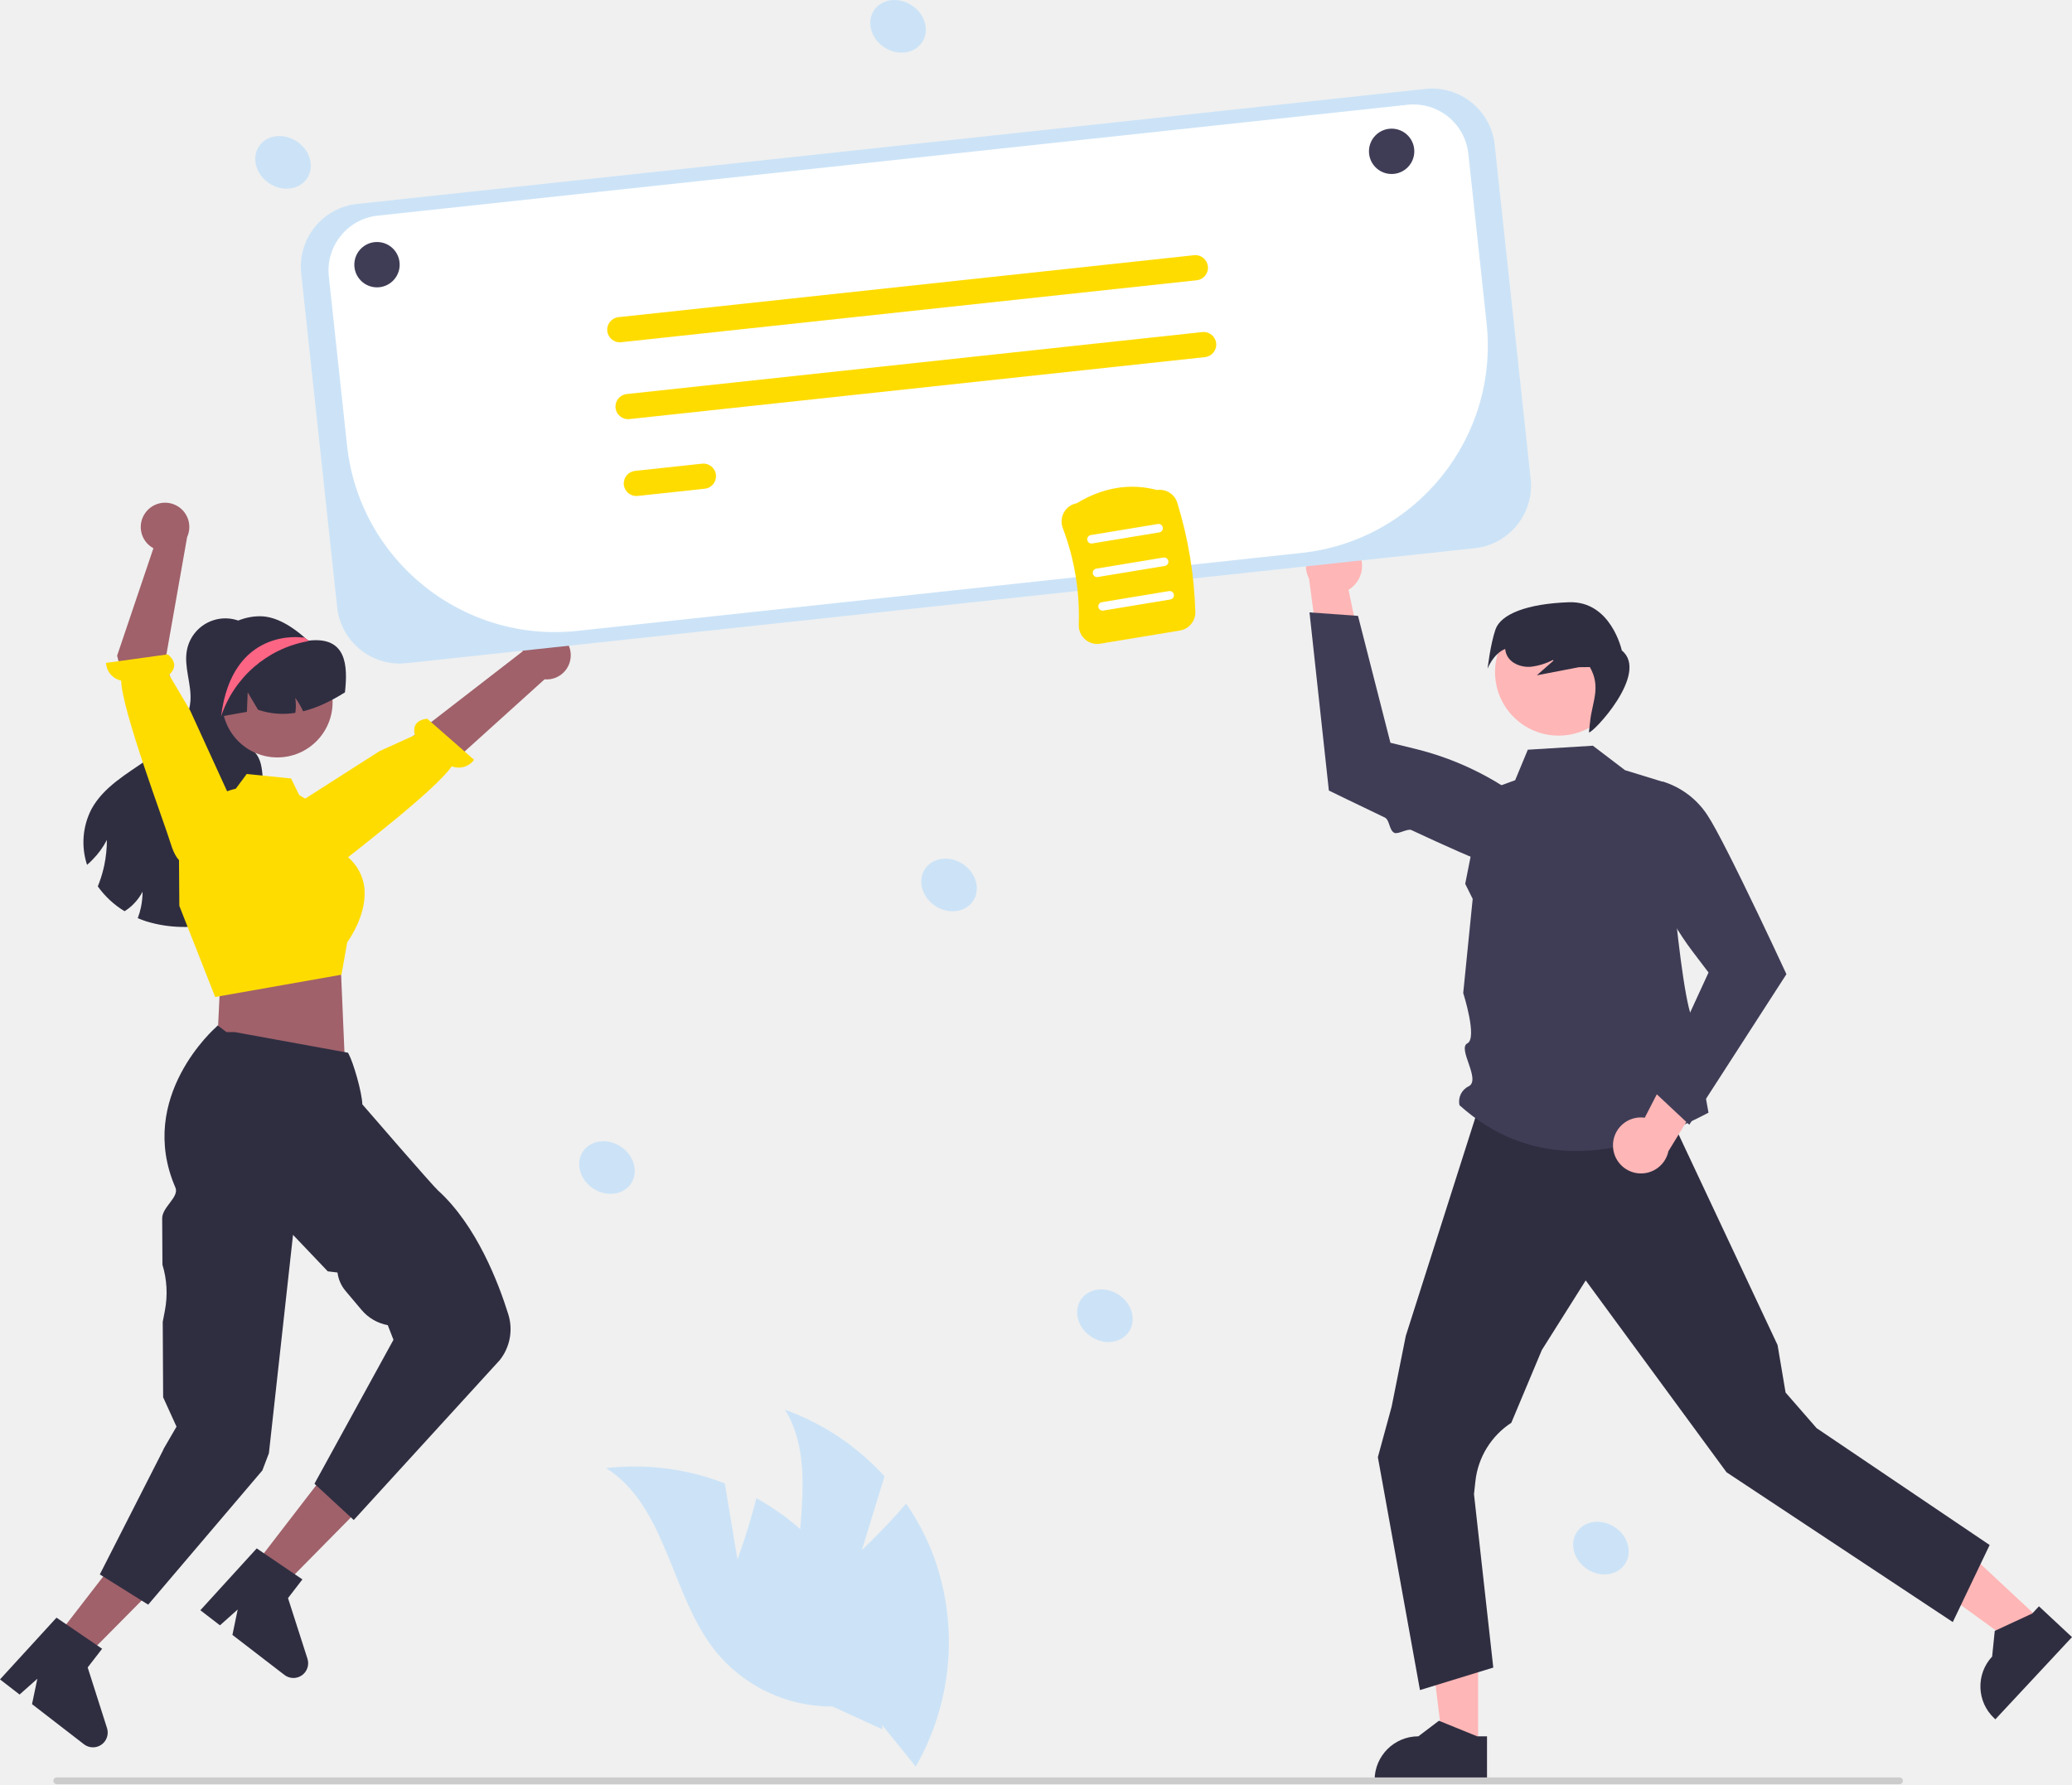
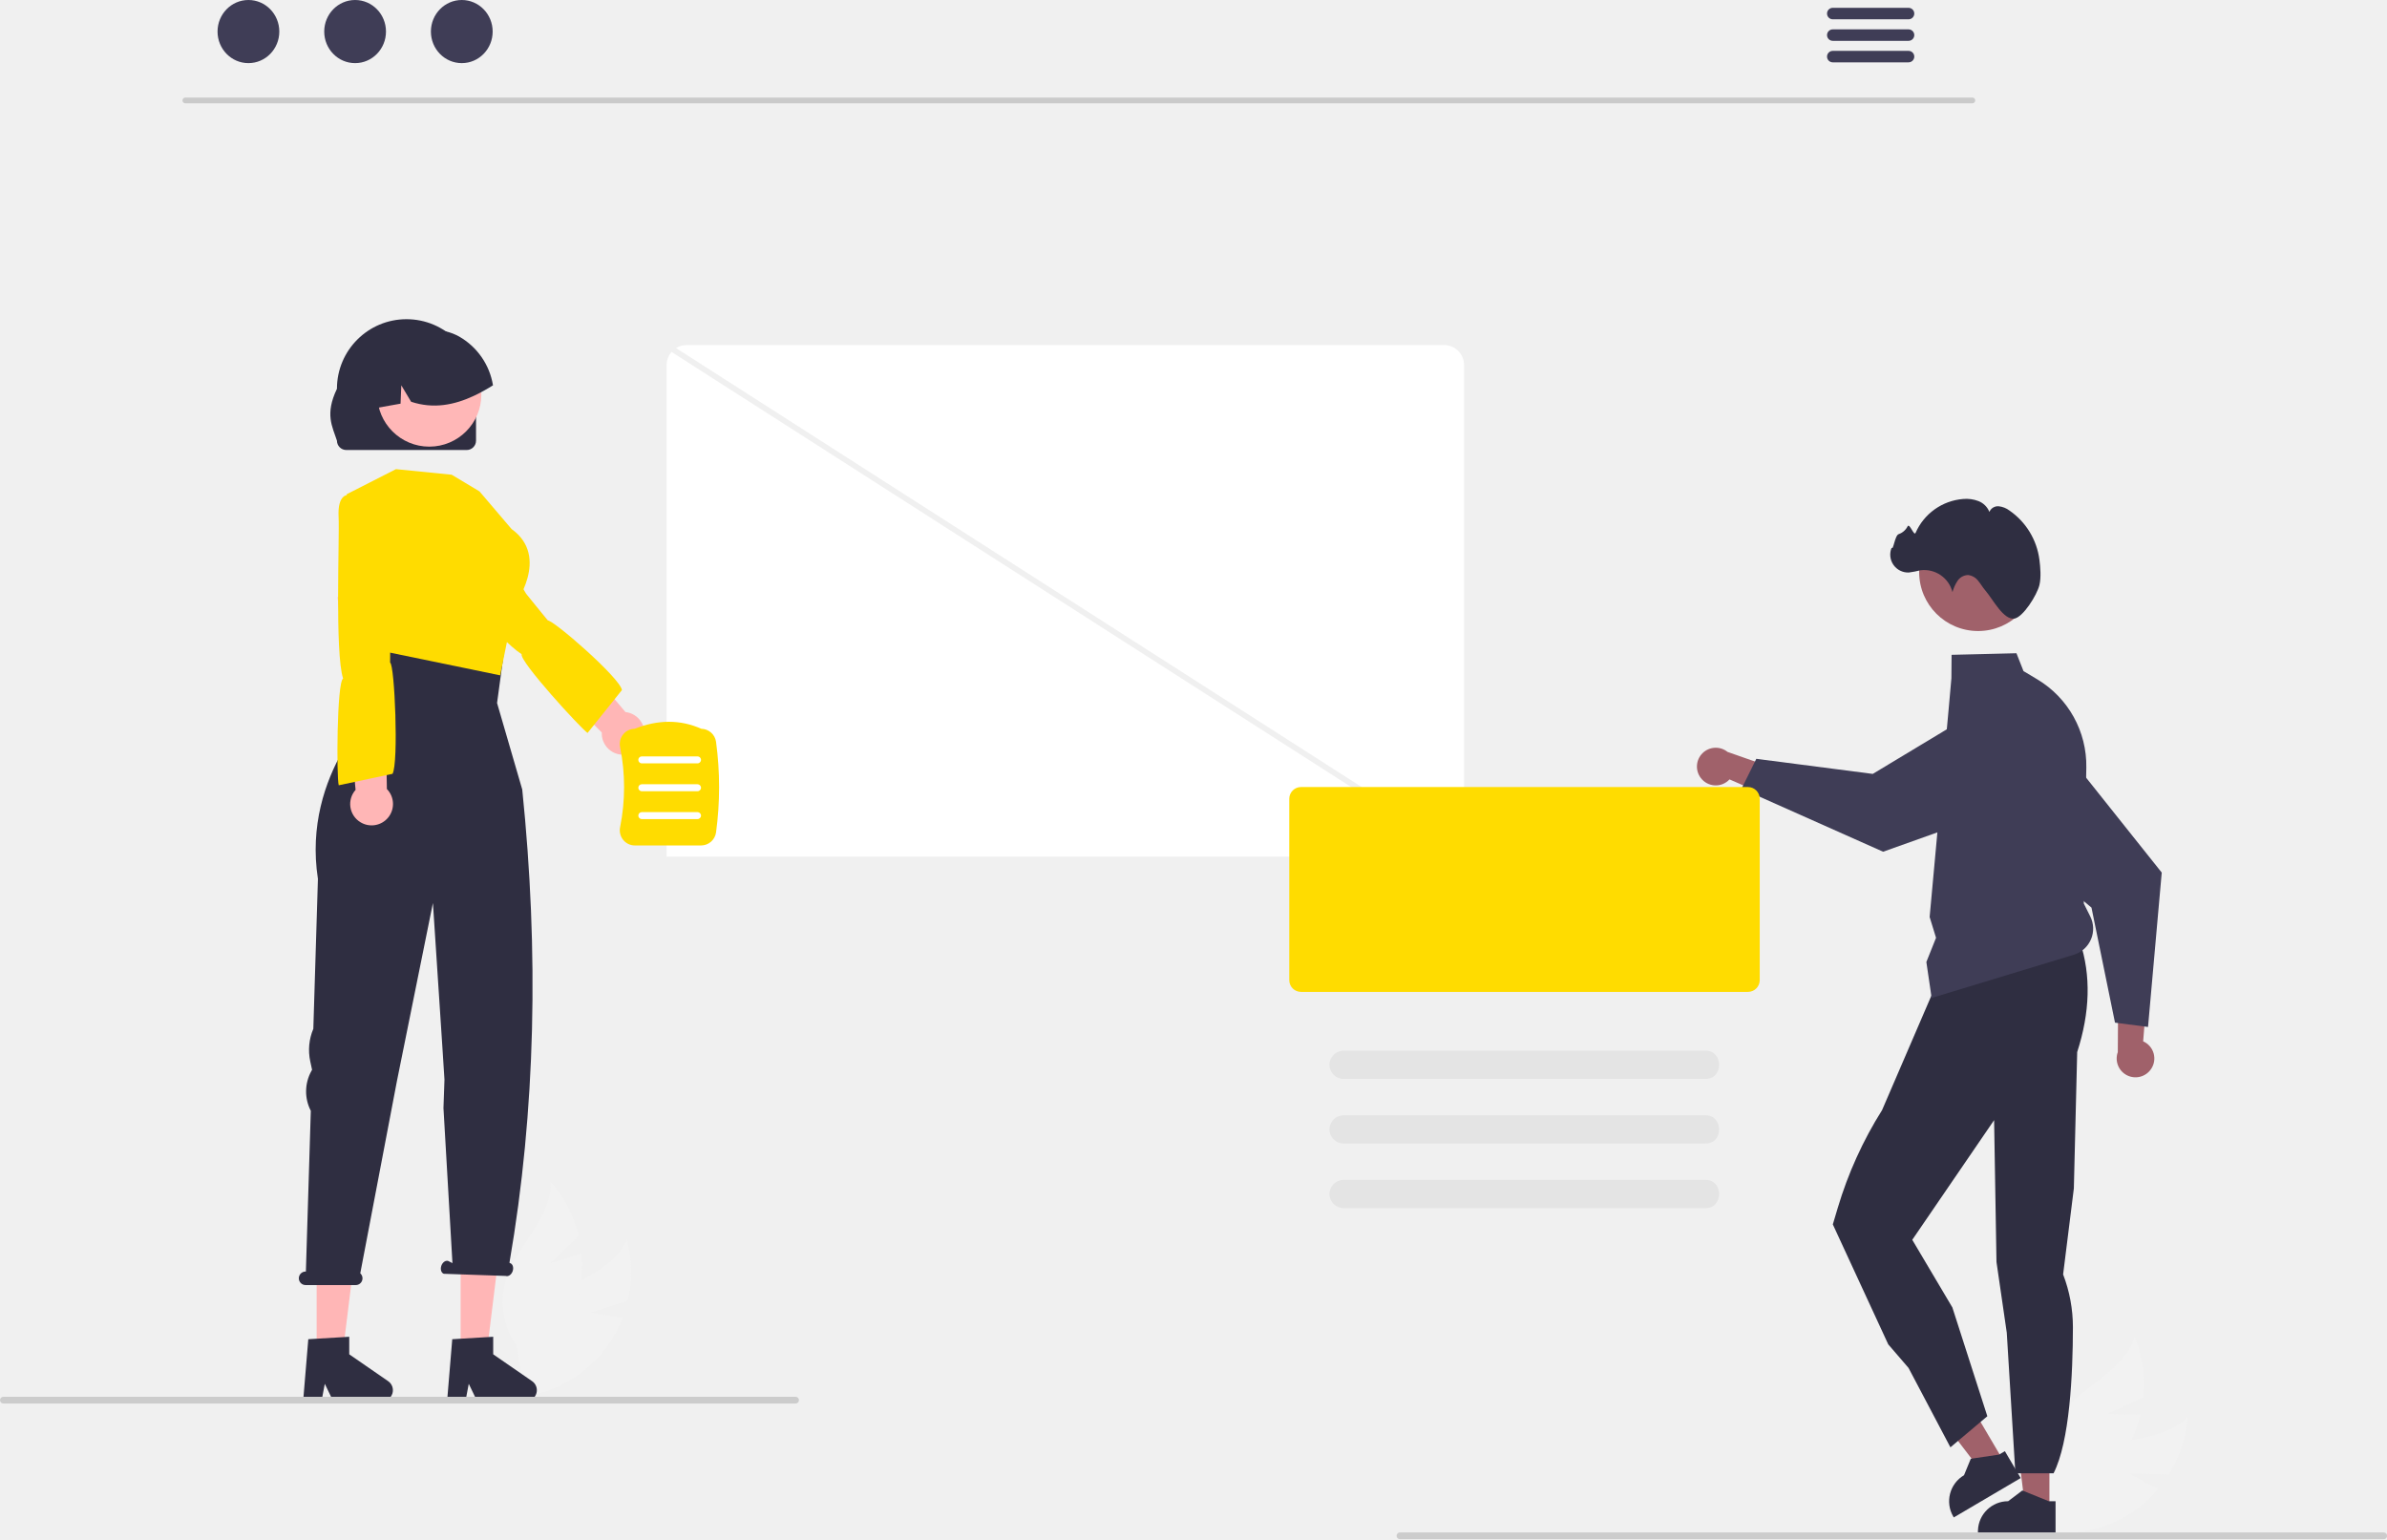
- <svg xmlns="http://www.w3.org/2000/svg" id="currentIllo" data-name="Layer 1" width="731.077" height="629.614" viewBox="0 0 731.077 629.614" class="injected-svg DownloadModal__ImageFile-sc-p17csy-5 iIfSkb grid_media">
-   <path d="M538.567,682.174l7.985-26.005A87.77,87.77,0,0,0,511.468,632.663c13.124,21.743.407,50.108,5.706,74.946a52.794,52.794,0,0,0,28.277,35.978l12.117,15.014a88.466,88.466,0,0,0,6.502-73.787,85.453,85.453,0,0,0-9.894-19.018C546.976,674.261,538.567,682.174,538.567,682.174Z" transform="translate(-234.4615 -135.193)" fill="#cce3f7" />
-   <path d="M494.662,685.496,490.211,658.66a87.77,87.77,0,0,0-41.885-5.392c21.444,13.608,22.711,44.667,38.532,64.535A52.794,52.794,0,0,0,528.213,737.394l17.541,8.034a88.466,88.466,0,0,0-27.088-68.942,85.453,85.453,0,0,0-17.337-12.609C498.659,674.664,494.662,685.496,494.662,685.496Z" transform="translate(-234.4615 -135.193)" fill="#cce3f7" />
-   <polygon points="521.537 616.734 509.237 616.733 503.386 569.293 521.539 569.294 521.537 616.734" fill="#ffb6b6" />
-   <path d="M759.135,763.849l-39.658-.001v-.502a15.437,15.437,0,0,1,15.436-15.436h.001l7.244-5.496,13.516,5.497,3.462 0Z" transform="translate(-234.4615 -135.193)" fill="#2f2e41" />
-   <polygon points="720.217 571.872 711.831 580.869 673.137 552.804 685.514 539.526 720.217 571.872" fill="#ffb6b6" />
-   <path d="M965.538,712.899l-27.04,29.01-.367-.342a15.437,15.437,0,0,1-.768-21.816l.001-.001.919-9.046,13.236-6.14,2.36-2.532Z" transform="translate(-234.4615 -135.193)" fill="#2f2e41" />
-   <path d="M936.479,680.403l-13,27.189L843.65,654.738l-11.613-15.823-38.079-51.882-15.479,24.561-10.771,25.675,0,0a28.302,28.302,0,0,0-12.675,20.654l-.493,4.546,6.806,61.182-25.868,7.943-14.856-82.19,4.856-17.81,5-25,25.174-79h67.364l38.638,82.242,2.824,16.758,10.955,12.573Z" transform="translate(-234.4615 -135.193)" fill="#2f2e41" />
-   <path d="M796.483,398.341l11.34,8.635,13.676,4.203s5.654,79.528,10.748,84.623.5,5.231,1.524,11.849,3.512,20.184,3.512,20.184c-34.387,18.203-64.032,18.691-87.845-2.609a5.931,5.931,0,0,1,3.236-6.695c4.432-2.352-4.086-13.328-.464-15.163s-1.472-17.755-1.472-17.755l3.342-33.216-2.64-5.31,6.443-32.489,11.18-4.083,4.466-10.76Z" transform="translate(-234.4615 -135.193)" fill="#3f3d56" />
-   <path d="M803.587,539.69a9.83,9.83,0,0,1,11.207-10.08l15.982-31.064,8.904,15.82L823.139,541.439a9.884,9.884,0,0,1-19.551-1.749Z" transform="translate(-234.4615 -135.193)" fill="#ffb6b6" />
-   <path d="M830.502,532.091l34.278-53.127-.113-.244c-.129-.28-7.892-17.045-15.413-32.4-1.158-2.365-2.311-4.696-3.429-6.928q-.724-1.445-1.426-2.83c-3.159-6.228-5.919-11.375-7.566-13.82a29.015,29.015,0,0,0-15.375-11.664l-.159-.041-.151.063a14.724,14.724,0,0,0-8.763,16.198,104.296,104.296,0,0,0,19.353,43.755l5.557,7.325-19.312,41.985Z" transform="translate(-234.4615 -135.193)" fill="#3f3d56" />
-   <path d="M712.628,328.445a9.83,9.83,0,0,1-2.359,14.888l7.146,34.195-16.879-6.683-4.198-31.448A9.884,9.884,0,0,1,712.628,328.445Z" transform="translate(-234.4615 -135.193)" fill="#ffb6b6" />
-   <path d="M696.505,351.296l6.826,62.857.242.119c.199.098,8.847,4.339,19.461,9.391,1.791.852,1.534,4.543,3.405,5.426,1.289.608,4.693-1.597,5.996-.988,11.602,5.426,23.334,10.702,28.01,12.131a29.015,29.015,0,0,0,19.289-.621l.149-.068.078-.144a14.724,14.724,0,0,0-3.392-18.101A104.296,104.296,0,0,0,733.982,399.492l-8.929-2.191-11.436-44.776Z" transform="translate(-234.4615 -135.193)" fill="#3f3d56" />
-   <circle cx="549.931" cy="237.156" r="22.431" fill="#ffb6b6" />
-   <path d="M762.123,357.318c1.845-5.367,11.027-9.089,25.914-9.606S806.699,364.738,806.699,364.738c9.938,8.062-10.612,29.645-11.606,28.868l.447-4.055c.74-6.717,3.885-11.958-.115-18.958l-3.841.044q-7.441,1.431-14.882,2.862l5.873-5.171-.166-.256a22.726,22.726,0,0,1-8.017,2.434c-3.157.186-6.607-1.071-8.119-3.848a6.466,6.466,0,0,1-.725-2.46c-4.257,1.701-6.203,6.948-6.203,6.948S760.278,362.685,762.123,357.318Z" transform="translate(-234.4615 -135.193)" fill="#2f2e41" />
-   <path d="M324.835,358.664a12.015,12.015,0,0,0-.981-1.099c.085-.117.171-.245.256-.363Z" transform="translate(-234.4615 -135.193)" fill="#2f2e41" />
-   <path d="M329.197,448.88c-3.669,6.517-10.997,10.154-18.261,11.936a45.628,45.628,0,0,1-24.821-.48c-1.024-.331-2.048-.715-3.04-1.141a26.191,26.191,0,0,0,1.131-3.893,26.702,26.702,0,0,0,.555-5.45,17.207,17.207,0,0,1-3.104,4.277,15.695,15.695,0,0,1-3.253,2.613,31.947,31.947,0,0,1-9.44-8.768c.16-.395.32-.789.469-1.184a42.552,42.552,0,0,0,1.835-6.336,43.324,43.324,0,0,0,.907-8.864,27.851,27.851,0,0,1-5.056,6.954,22.669,22.669,0,0,1-1.941,1.845,25.523,25.523,0,0,1,1.536-19.637c4.224-7.808,12.416-12.448,19.711-17.493,7.306-5.045,14.613-11.872,15.231-20.735.416-5.984-2.357-11.978-1.248-17.866a13.804,13.804,0,0,1,23.445-7.093c-4.139,5.866-8.256,11.936-9.93,18.911-1.707,7.104-.309,15.434,5.291,20.138,1.92,1.621,4.277,2.773,5.76,4.8,1.973,2.688,1.984,6.272,2.304,9.578.64,6.432,2.741,12.618,3.872,18.986C332.291,436.336,332.355,443.237,329.197,448.88Z" transform="translate(-234.4615 -135.193)" fill="#2f2e41" />
-   <polygon points="19.519 578.195 29.254 585.716 62.898 551.747 48.53 540.646 19.519 578.195" fill="#a0616a" />
-   <path d="M254.395,706.039l16.098,10.972-5.094,6.593,6.823,21.409a5.204,5.204,0,0,1-8.141,5.699l-18.32-14.156,1.881-8.961-6.272,5.569-6.907-5.337Z" transform="translate(-234.4615 -135.193)" fill="#2f2e41" />
-   <path d="M303.369,377.614a23.236,23.236,0,1,0,39.966-16.117l-.112-.111c-.186-.195-.372-.39-.567-.576a.009.009,0,0,1-.009-.009c-.242-.223-.483-.446-.734-.66-4.09-3.588-9.837-7.482-15.702-7.482C313.375,352.659,303.369,364.778,303.369,377.614Z" transform="translate(-234.4615 -135.193)" fill="#2f2e41" />
-   <path d="M435.811,365.681a8.511,8.511,0,0,1-9.217,9.24l-57.538,51.951-9.902-15.638,59.672-46.149a8.557,8.557,0,0,1,16.985.596Z" transform="translate(-234.4615 -135.193)" fill="#a0616a" />
-   <path d="M344.465,442.554s2.141,3.954,9.454-2.151c5.854-4.888,33.903-26.107,39.945-34.803a6.686,6.686,0,0,0,7.872-2.286L385.18,388.814c-4.954.57-4.847,3.898-4.332,5.787l-12.489,5.658-32.25,20.61,6.756,18.854Z" transform="translate(-234.4615 -135.193)" fill="#FFDC00" />
-   <polygon points="78.761 343.789 77.555 349.532 76.531 370.716 121.615 373.194 120.215 340.612 115.845 333.432 78.761 343.789" fill="#a0616a" />
-   <circle cx="97.868" cy="247.797" r="19.484" fill="#a0616a" />
-   <path d="M297.738,454.858l-.12-16.196a25.776,25.776,0,0,1,19.962-25.124l.074-.017,3.853-5.191,15.653,1.566,2.869,5.864,11.343,6.754,4.367,14.039a16.602,16.602,0,0,1,7.174,11.119c1.483,9.471-5.148,18.946-5.937,20.033l-2.032,11.446-44.21,7.801-.359.045Z" transform="translate(-234.4615 -135.193)" fill="#FFDC00" />
-   <path d="M356.173,379.517a66.428,66.428,0,0,1-7.061,3.893,40.632,40.632,0,0,1-7.701,2.784,26.617,26.617,0,0,0-2.773-4.725,17.184,17.184,0,0,1,.021,5.28,27.507,27.507,0,0,1-13.13-1.077l-3.669-6.154-.277,6.869c-3.04.555-6.069,1.077-9.109,1.621-.181.021-.363.064-.533.096-1.888-8.512.789-17.887,6.741-23.562a21.445,21.445,0,0,1,22.527-4.373c.48.192.971.405,1.44.629a.01.01,0,0,0,.011.011c.277.139.512.469.821.437C356.791,359.762,357.218,370.087,356.173,379.517Z" transform="translate(-234.4615 -135.193)" fill="#2f2e41" />
-   <polygon points="89.297 553.071 99.047 560.572 132.623 526.535 118.233 515.464 89.297 553.071" fill="#a0616a" />
-   <path d="M325.042,681.594,341.162,692.533l-5.081,6.603,6.866,21.395a5.204,5.204,0,0,1-8.129,5.715l-18.349-14.119,1.863-8.965-6.261,5.581-6.918-5.323Z" transform="translate(-234.4615 -135.193)" fill="#2f2e41" />
-   <path d="M292.12,646.722l-0-.127,4.621-7.963-4.718-10.365-.142-26.631.765-3.998a33.632,33.632,0,0,0-.872-16.158l0,0-.086-16.21c-.166-4.061,6.125-7.632,4.658-11.018-13.866-31.999,14.16-56.41,14.349-56.606l.573-.595,3.107,2.354,2.958.004,39.912,7.273.288.537c1.57,2.944,4.599,13.093,4.779,17.686,1.989,2.303,24.647,28.521,26.661,30.343,13.611,12.315,21.404,32.698,24.837,43.753a17.555,17.555,0,0,1-3.006,16.143L359.276,671.582l-13.866-12.8,27.881-50.805-2.01-5.155a15.843,15.843,0,0,1-9.237-5.366l-5.646-6.701a12.529,12.529,0,0,1-2.86-6.517l-3.424-.412L337.851,570.95l-8.508,77.052-2.313,6.087-40.284,47.359L269.679,690.781Z" transform="translate(-234.4615 -135.193)" fill="#2f2e41" />
-   <path d="M285.968,315.87a8.511,8.511,0,0,0,2.623,12.785l-12.809,37.922,10.46,40.187,16.866-7.625-10.408-30.312,7.787-44.122a8.557,8.557,0,0,0-14.519-8.835Z" transform="translate(-234.4615 -135.193)" fill="#a0616a" />
-   <path d="M301.407,439.876s-3.961,2.127-6.716-6.992c-2.206-7.301-17.216-46.94-17.486-57.526a6.686,6.686,0,0,1-5.321-6.236l21.8-3.017c3.825,3.198,1.908,5.92.439,7.215l7.425,12.577,15.519,33.953L304.297,438.389Z" transform="translate(-234.4615 -135.193)" fill="#FFDC00" />
-   <path d="M312.468,388.005A39.634,39.634,0,0,1,342.982,361.488c.028-.009.121-.046.242-.102.074-.047.167-.093.26-.139-.279-.158-.548-.297-.827-.437a.009.009,0,0,1-.009-.009c-.242-.223-.483-.446-.734-.66l-.706.028S316.381,356.237,312.468,388.005Z" transform="translate(-234.4615 -135.193)" fill="#fd6584" />
-   <ellipse cx="624.318" cy="599.483" rx="8.857" ry="10.195" transform="translate(-455.0757 652.0179) rotate(-56.36398)" fill="#cce3f7" />
-   <ellipse cx="569.318" cy="447.483" rx="8.857" ry="10.195" transform="translate(-353.0592 538.4215) rotate(-56.36398)" fill="#cce3f7" />
-   <ellipse cx="799.318" cy="681.483" rx="8.857" ry="10.195" transform="translate(-445.2818 834.2972) rotate(-56.36398)" fill="#cce3f7" />
-   <ellipse cx="334.318" cy="192.483" rx="8.857" ry="10.195" transform="translate(-245.583 229.0152) rotate(-56.36398)" fill="#cce3f7" />
-   <ellipse cx="551.318" cy="144.483" rx="8.857" ry="10.195" transform="translate(-108.8191 388.2715) rotate(-56.36398)" fill="#cce3f7" />
-   <ellipse cx="448.618" cy="547.197" rx="8.857" ry="10.195" transform="translate(-489.9215 482.4108) rotate(-56.36398)" fill="#cce3f7" />
-   <path d="M904.729,764.807h-650.294a1.191,1.191,0,0,1,0-2.381h650.294a1.191,1.191,0,0,1,0,2.381Z" transform="translate(-234.4615 -135.193)" fill="#ccc" />
-   <path d="M375.47,369.355a22.24,22.24,0,0,1-22.045-19.831L340.73,231.618a22.23,22.23,0,0,1,19.701-24.455l376.954-40.588a22.23,22.23,0,0,1,24.456,19.7L774.536,304.181a22.231,22.231,0,0,1-19.701,24.456l-.054-.497.054.497L377.881,369.225A22.494,22.494,0,0,1,375.47,369.355Z" transform="translate(-234.4615 -135.193)" fill="#cce3f7" />
-   <path d="M733.233,172.048a19.852,19.852,0,0,0-2.12.114L367.749,211.287a19.459,19.459,0,0,0-17.264,21.431l6.419,59.615a73.811,73.811,0,0,0,81.29,65.486L693.699,330.308A73.587,73.587,0,0,0,758.986,249.265l-6.443-59.838a19.463,19.463,0,0,0-19.31-17.378Z" transform="translate(-234.4615 -135.193)" fill="#fff" />
-   <path d="M656.714,234.09l-203.088,21.867a4.444,4.444,0,1,1-.952-8.838l203.088-21.867a4.444,4.444,0,1,1,.952,8.838Z" transform="translate(-234.4615 -135.193)" fill="#FFDC00" />
-   <path d="M659.634,261.213l-203.088,21.867a4.444,4.444,0,0,1-.952-8.838l203.088-21.867a4.444,4.444,0,0,1,.952,8.838Z" transform="translate(-234.4615 -135.193)" fill="#FFDC00" />
-   <path d="M483.133,307.654l-23.667,2.548a4.444,4.444,0,0,1-.952-8.838l23.667-2.548a4.444,4.444,0,1,1,.952,8.838Z" transform="translate(-234.4615 -135.193)" fill="#FFDC00" />
-   <circle cx="133.018" cy="93.4" r="8" fill="#3f3d56" />
-   <circle cx="491.018" cy="53.4" r="8" fill="#3f3d56" />
-   <path d="M617.323,360.829a6.587,6.587,0,0,1-2.236-5.196,87.659,87.659,0,0,0-5.63-34.077,6.587,6.587,0,0,1,.446-5.639,6.439,6.439,0,0,1,4.449-3.13c9.299-5.611,18.831-7.187,28.338-4.681a6.515,6.515,0,0,1,7.163,4.491,144.983,144.983,0,0,1,6.365,38.525,6.514,6.514,0,0,1-5.446,6.575l-28.133,4.648A6.438,6.438,0,0,1,617.323,360.829Z" transform="translate(-234.4615 -135.193)" fill="#FFDC00" />
-   <path d="M619.821,326.974l23.679-3.912a1.5,1.5,0,1,0-.489-2.96l-23.679,3.912a1.5,1.5,0,0,0,.489,2.96Z" transform="translate(-234.4615 -135.193)" fill="#fff" />
-   <path d="M621.777,338.813l23.679-3.912a1.5,1.5,0,0,0-.489-2.96l-23.679,3.912a1.5,1.5,0,1,0,.489,2.96Z" transform="translate(-234.4615 -135.193)" fill="#fff" />
-   <path d="M623.733,350.653l23.679-3.912a1.5,1.5,0,0,0-.489-2.96l-23.679,3.912a1.5,1.5,0,1,0,.489,2.96Z" transform="translate(-234.4615 -135.193)" fill="#fff" />
+ <svg xmlns="http://www.w3.org/2000/svg" width="844.521" height="544.595" viewBox="0 0 844.521 544.595" role="img" artist="Katerina Limpitsouni" source="https://undraw.co/">
+   <path d="M931.141,699.039l13.887.366a44.822,44.822,0,0,0,6.757-20.48c-8.899,9.436-24.595,7.065-36.088,13.075a26.961,26.961,0,0,0-13.825,18.84l-5.726,8.018a45.177,45.177,0,0,0,37.191-6.91,43.639,43.639,0,0,0,8-7.473C936.185,702.091,931.141,699.039,931.141,699.039Z" transform="translate(-177.7395 -177.7025)" fill="#f2f2f2" />
+   <path d="M923.491,677.894l12.592-5.866a44.822,44.822,0,0,0-3.086-21.344c-3.757,12.414-18.863,17.292-26.469,27.797a26.961,26.961,0,0,0-3.972,23.029l-1.549,9.73A45.177,45.177,0,0,0,931.213,688.469a43.638,43.638,0,0,0,3.828-10.257C929.368,678.377,923.491,677.894,923.491,677.894Z" transform="translate(-177.7395 -177.7025)" fill="#f2f2f2" />
+   <polygon points="725.084 533.946 716.566 533.946 712.514 501.092 725.085 501.092 725.084 533.946" fill="#a0616a" />
+   <path d="M902.596,708.865l-9.088-3.692-.268-.11-5.019,3.802a10.685,10.685,0,0,0-10.676,10.223c-.014.151-.014.309-.014.467v.351h27.465v-11.041Z" transform="translate(-177.7395 -177.7025)" fill="#2f2e41" />
+   <polygon points="708.863 516.955 701.522 521.275 681.367 495.014 692.202 488.639 708.863 516.955" fill="#a0616a" />
+   <path d="M891.672,698.986l-.997-1.698-3.609-6.132-1.877,1.107-.192.11-9.707,1.43-.289.041-2.392,5.823A10.69,10.69,0,0,0,868.814,714.303l.179.296,23.67-13.928Z" transform="translate(-177.7395 -177.7025)" fill="#2f2e41" />
+   <path d="M913.611,510.797c3.994,12.044,3.571,25.118-.96,39.15l-1.183,48.236L907.67,628.61a52.099,52.099,0,0,1,3.467,18.681c-.016,16.741-1.142,40.525-6.849,51.698H890.782l-3.049-49.755-3.638-25.016-.449-26.807-.391-23.38-14.685,21.474-14.27,20.867,14.184,23.925,12.374,38.498-13.062,11-14.818-28.092-7.181-8.344-19.604-42.438,1.762-5.909a139.784,139.784,0,0,1,15.663-34.532l0,0,19.499-45.257Z" transform="translate(-177.7395 -177.7025)" fill="#2f2e41" />
+   <path d="M688.662,519.797H420.652a8.076,8.076,0,0,1-8.066-8.066V306.863a8.075,8.075,0,0,1,8.066-8.066H688.662a8.075,8.075,0,0,1,8.066,8.066V511.73A8.076,8.076,0,0,1,688.662,519.797Z" transform="translate(-177.7395 -177.7025)" fill="#fff" />
+   <path d="M688.662,520.797H420.653a9.077,9.077,0,0,1-9.066-9.066V306.863a9.077,9.077,0,0,1,9.066-9.066H688.662a9.077,9.077,0,0,1,9.066,9.066V511.73A9.077,9.077,0,0,1,688.662,520.797Zm-268.01-221a7.074,7.074,0,0,0-7.066,7.066V511.73a7.074,7.074,0,0,0,7.066,7.066H688.662a7.074,7.074,0,0,0,7.066-7.066V306.863a7.074,7.074,0,0,0-7.066-7.066Z" transform="translate(-177.7395 -177.7025)" fill="#f0f0f0" />
+   <path d="M413.205,480.797V511.73a7.458,7.458,0,0,0,7.447,7.447H688.663a7.458,7.458,0,0,0,7.447-7.447V480.797Z" transform="translate(-177.7395 -177.7025)" fill="#f0f0f0" />
+   <rect x="554.651" y="224.09" width="2" height="333.56" transform="translate(-250.8754 470.373) rotate(-57.37135)" fill="#f0f0f0" />
+   <path d="M875.601,214.255H243.278a1.016,1.016,0,0,1,0-2.031H875.601a1.016,1.016,0,0,1,0,2.031Z" transform="translate(-177.7395 -177.7025)" fill="#cacaca" />
+   <ellipse cx="87.893" cy="11.169" rx="10.925" ry="11.169" fill="#3f3d56" />
+   <ellipse cx="125.636" cy="11.169" rx="10.925" ry="11.169" fill="#3f3d56" />
+   <ellipse cx="163.378" cy="11.169" rx="10.925" ry="11.169" fill="#3f3d56" />
+   <path d="M852.984,180.471h-26.81a2.03,2.03,0,0,0,0,4.06h26.81a2.03,2.03,0,0,0,0-4.06Z" transform="translate(-177.7395 -177.7025)" fill="#3f3d56" />
+   <path d="M852.984,188.091h-26.81a2.03,2.03,0,0,0,0,4.06h26.81a2.03,2.03,0,0,0,0-4.06Z" transform="translate(-177.7395 -177.7025)" fill="#3f3d56" />
+   <path d="M852.984,195.701h-26.81a2.03,2.03,0,0,0,0,4.06h26.81a2.03,2.03,0,0,0,0-4.06Z" transform="translate(-177.7395 -177.7025)" fill="#3f3d56" />
+   <path d="M779.503,452.989a6.618,6.618,0,0,0,10.136.478l21.566,9.379-2.101-12.039-20.157-7.061a6.653,6.653,0,0,0-9.444,9.243Z" transform="translate(-177.7395 -177.7025)" fill="#a0616a" />
+   <path d="M799.125,446.188l41.197,5.339,42.485-25.593a18.784,18.784,0,0,1,26.807,8.35h0a18.804,18.804,0,0,1-8.433,24.393l-57.089,20.344-.107.038L793.894,456.748Z" transform="translate(-177.7395 -177.7025)" fill="#3f3d56" />
+   <path d="M859.287,518.079l3.424-8.561-2.265-7.36,6.71-73.361h0l.991-11.118.067-8.288,22.946-.56L893.65,415.15l4.924,2.944a35.646,35.646,0,0,1,17.307,31.181l-.889,48.121,2.29,4.58a9.638,9.638,0,0,1-5.68,13.49l-50.444,15.331Z" transform="translate(-177.7395 -177.7025)" fill="#3f3d56" />
+   <circle cx="699.848" cy="202.421" r="20.849" fill="#a0616a" />
+   <path d="M899.297,384.669c.622-2.62.336-6.306-.015-8.944a25.035,25.035,0,0,0-10.596-17.384,7.633,7.633,0,0,0-3.802-1.511,3.282,3.282,0,0,0-3.3,1.996,6.842,6.842,0,0,0-3.86-3.828,12.058,12.058,0,0,0-5.494-.74,20.08,20.08,0,0,0-16.752,11.975c-.557,1.323-2.112-3.564-2.818-2.314a5.557,5.557,0,0,1-3.151,2.769c-1.383.386-1.944,6.082-2.488,4.754a6.332,6.332,0,0,0,6.053,8.829,34.87,34.87,0,0,0,4.143-.793,10.329,10.329,0,0,1,11.309,7.731,13.685,13.685,0,0,1,1.8-4.006,4.632,4.632,0,0,1,3.716-2.042,5.204,5.204,0,0,1,3.576,2.056c.918,1.078,1.607,2.335,2.532,3.407,2.713,3.145,6.383,10.48,10.249,9.945C893.45,396.147,898.448,388.246,899.297,384.669Z" transform="translate(-177.7395 -177.7025)" fill="#2f2e41" />
+   <path d="M938.826,555.894a6.618,6.618,0,0,0-2.837-9.743l1.874-23.442-10.706,5.893-.139,21.357a6.654,6.654,0,0,0,11.807,5.934Z" transform="translate(-177.7395 -177.7025)" fill="#a0616a" />
+   <path d="M926.026,539.541l-8.317-40.701-37.993-31.882a18.784,18.784,0,0,1-.799-28.066h0a18.804,18.804,0,0,1,25.809.062l37.767,47.4.071.089-4.852,54.619Z" transform="translate(-177.7395 -177.7025)" fill="#3f3d56" />
+   <path d="M1021.07,722.298h-347.988a1.191,1.191,0,1,1,0-2.381h347.988a1.191,1.191,0,1,1,0,2.381Z" transform="translate(-177.7395 -177.7025)" fill="#ccc" />
+   <path d="M796.177,528.654H638.038a4.161,4.161,0,0,1-4.157-4.157V460.332a4.161,4.161,0,0,1,4.157-4.157H796.177a4.161,4.161,0,0,1,4.157,4.157v64.166A4.161,4.161,0,0,1,796.177,528.654Z" transform="translate(-177.7395 -177.7025)" fill="#FFDC00" />
+   <path d="M781.12,559.435h-128.024a4.988,4.988,0,1,1,0-9.976h128.024C787.552,549.37,787.616,559.526,781.12,559.435Z" transform="translate(-177.7395 -177.7025)" fill="#e4e4e4" />
+   <path d="M781.12,582.297h-128.024a4.988,4.988,0,0,1,0-9.976h128.024C787.552,572.231,787.616,582.387,781.12,582.297Z" transform="translate(-177.7395 -177.7025)" fill="#e4e4e4" />
+   <path d="M781.12,605.158h-128.024a4.988,4.988,0,1,1,0-9.976h128.024C787.552,595.092,787.616,605.249,781.12,605.158Z" transform="translate(-177.7395 -177.7025)" fill="#e4e4e4" />
+   <path d="M386.638,642.093l13.242-4.2a44.822,44.822,0,0,0-.319-21.564c-5.32,11.829-20.927,14.727-29.82,24.168a26.961,26.961,0,0,0-6.897,22.328l-2.786,9.451a45.177,45.177,0,0,0,32.88-18.703,43.639,43.639,0,0,0,5.113-9.68C392.404,643.327,386.638,642.093,386.638,642.093Z" transform="translate(-177.7395 -177.7025)" fill="#f2f2f2" />
+   <path d="M372.489,624.618l9.979-9.665a44.822,44.822,0,0,0-9.902-19.158c.514,12.96-12.163,22.514-15.912,34.93a26.961,26.961,0,0,0,3.785,23.06l1.721,9.701a45.177,45.177,0,0,0,21.087-31.404,43.639,43.639,0,0,0,.259-10.945C378.199,623.15,372.489,624.618,372.489,624.618Z" transform="translate(-177.7395 -177.7025)" fill="#f2f2f2" />
+   <path d="M399.166,444.669a7.523,7.523,0,0,1-8.515-7.782l-48.096-48.801,13.427-9.347L399.036,429.648a7.564,7.564,0,0,1,.13,15.021Z" transform="translate(-177.7395 -177.7025)" fill="#ffb6b6" />
+   <path d="M327.758,366.978s-3.409,2.043,2.265,8.265c4.542,4.981,24.363,28.928,32.274,33.928-.863,2.491,21.022,26.342,23.323,27.863l12.164-15.18c-.695-4.352-24.629-25.13-26.278-24.601l-7.632-9.486-17.292-29.004-16.387,6.694Z" transform="translate(-177.7395 -177.7025)" fill="#FFDC00" />
+   <polygon points="112.035 480.052 121.102 480.052 125.417 445.078 112.034 445.078 112.035 480.052" fill="#ffb6b6" />
+   <path d="M286.815,651.544l14.486-.865v6.207l13.773,9.512a3.877,3.877,0,0,1-2.203,7.067l-17.246,0-2.973-6.139-1.161,6.139h-6.503Z" transform="translate(-177.7395 -177.7025)" fill="#2f2e41" />
+   <polygon points="162.968 480.052 172.035 480.052 176.35 445.078 162.968 445.078 162.968 480.052" fill="#ffb6b6" />
+   <path d="M337.748,651.544l14.486-.865v6.207l13.773,9.512a3.877,3.877,0,0,1-2.203,7.067l-17.246,0-2.973-6.139-1.161,6.139h-6.503Z" transform="translate(-177.7395 -177.7025)" fill="#2f2e41" />
+   <path d="M285.862,627.594h.099l1.744-56.867a14.87,14.87,0,0,1,.195-14.052l.25-.452-.647-3.001a19.114,19.114,0,0,1,1.092-11.503l1.627-53.046c-5.812-37.667,21.886-62.232,21.886-62.232l-5.062-21.293,50.112-4.929-3.557,26.222,8.908,30.606c5.889,57.374,4.82,113.283-4.525,167.45l.255.129c.917.317,1.311,1.587.879,2.838s-1.525,2.008-2.443,1.692l-21.913-.762c-.917-.317-1.311-1.587-.879-2.838.432-1.251,1.525-2.008,2.443-1.692l1.49.754-3.178-54.875.353-10.023-.726-11.371-3.359-51.147-12.714,62.897-12.986,68.129a2.389,2.389,0,0,1-1.611,4.16h-17.732a2.396,2.396,0,0,1,0-4.793Z" transform="translate(-177.7395 -177.7025)" fill="#2f2e41" />
+   <path d="M347.397,351.582l-9.855-5.913-19.71-1.971-17.421,8.871.175,27.1,11.052,28.107,43.055,8.874,5.023-24.701s12.811-17.207-.985-27.062Z" transform="translate(-177.7395 -177.7025)" fill="#FFDC00" />
+   <path d="M305.212,468.589a7.523,7.523,0,0,1-1.668-11.414l-6.355-68.223,16.311,1.26,1.118,66.665a7.564,7.564,0,0,1-9.406,11.713Z" transform="translate(-177.7395 -177.7025)" fill="#ffb6b6" />
+   <path d="M301.016,352.841s-3.932-.575-3.477,7.832c.365,6.731-1.368,48.219,1.593,57.097-2.245,1.383-2.364,35.15-1.545,37.784l19.025-4.055c2.216-3.809.757-38.721-.854-39.355l.095-12.175,4.205-40.131-16.191-6.633Z" transform="translate(-177.7395 -177.7025)" fill="#FFDC00" />
+   <path d="M398.248,474.901a5.411,5.411,0,0,1-1.117-4.511,72.012,72.012,0,0,0,0-28.373,5.411,5.411,0,0,1,1.117-4.511,5.289,5.289,0,0,1,4.025-1.941c8.288-3.303,16.225-3.303,23.595 0a5.352,5.352,0,0,1,5.205,4.599,119.103,119.103,0,0,1,0,32.077,5.351,5.351,0,0,1-5.294,4.6H402.353A5.288,5.288,0,0,1,398.248,474.901Z" transform="translate(-177.7395 -177.7025)" fill="#FFDC00" />
+   <path d="M404.807,447.795h19.716a1.232,1.232,0,0,0,0-2.465h-19.716a1.232,1.232,0,0,0,0,2.465Z" transform="translate(-177.7395 -177.7025)" fill="#fff" />
+   <path d="M404.807,457.653h19.716a1.232,1.232,0,0,0,0-2.465h-19.716a1.232,1.232,0,0,0,0,2.465Z" transform="translate(-177.7395 -177.7025)" fill="#fff" />
+   <path d="M404.807,467.511h19.716a1.232,1.232,0,0,0,0-2.465h-19.716a1.232,1.232,0,0,0,0,2.465Z" transform="translate(-177.7395 -177.7025)" fill="#fff" />
+   <path d="M460.41,673.108a1.186,1.186,0,0,1-1.19,1.19h-280.29a1.19,1.19,0,1,1,0-2.38h280.29A1.187,1.187,0,0,1,460.41,673.108Z" transform="translate(-177.7395 -177.7025)" fill="#ccc" />
+   <path id="a0ad7a78-ce9c-4e5a-964d-79d0781968c2-581" data-name="a1ca5f83-7fa1-45b1-9d3b-bf096f25c0e5" d="M346.16,333.624V315.262a24.604,24.604,0,1,0-49.208-.032v.032c-4.336,9.036-1.624,13.333,0,18.361a3.309,3.309,0,0,0,3.304,3.304h42.599A3.309,3.309,0,0,0,346.16,333.624Z" transform="translate(-177.7395 -177.7025)" fill="#2f2e41" />
+   <circle cx="151.883" cy="139.615" r="18.417" fill="#ffb7b7" />
+   <path d="M310.349,322.145c.167-.026.334-.062.501-.088,2.873-.509,5.745-1.01,8.609-1.529l.264-6.492,3.47,5.816c7.915,2.627,15.321,1.142,22.288-2.135a62.923,62.923,0,0,0,6.677-3.681,24.407,24.407,0,0,0-11.992-17.272c-.264-.149-.518-.281-.782-.413a.009.009,0,0,1-.009-.009c-.448-.211-.905-.413-1.362-.597a20.287,20.287,0,0,0-21.295,4.129C311.095,305.243,308.565,314.107,310.349,322.145Z" transform="translate(-177.7395 -177.7025)" fill="#2f2e41" />
</svg>
